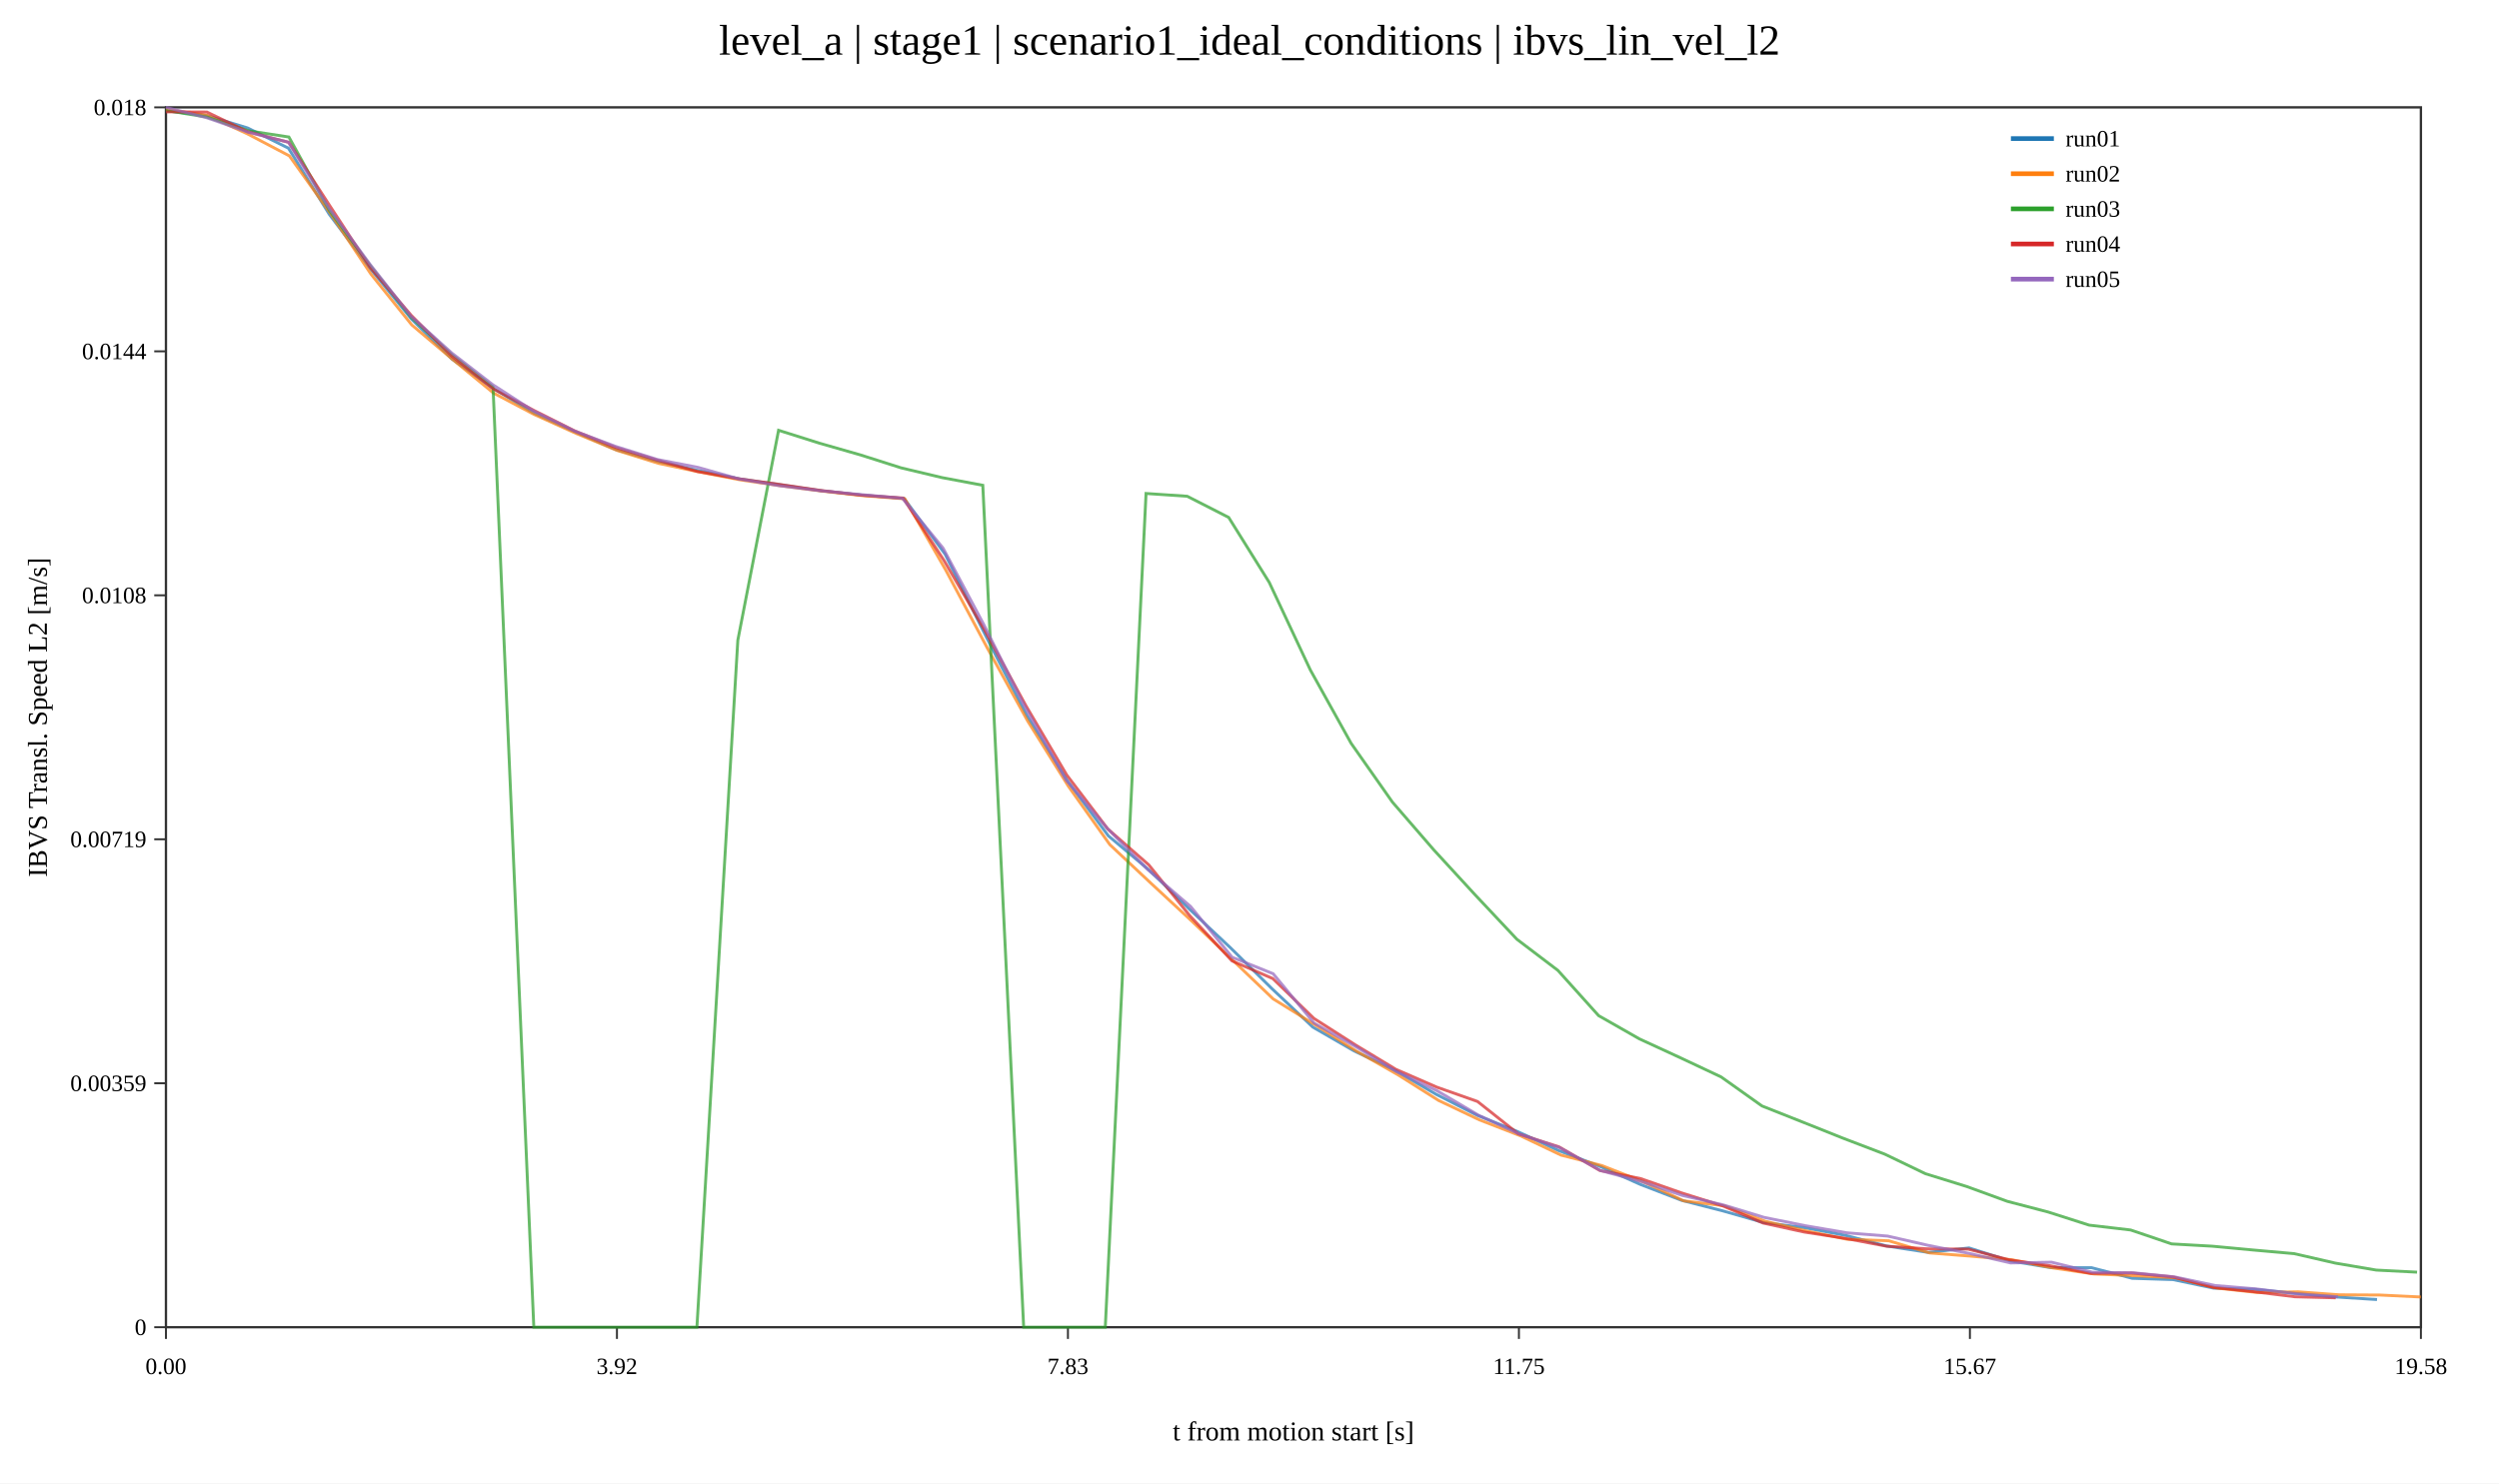
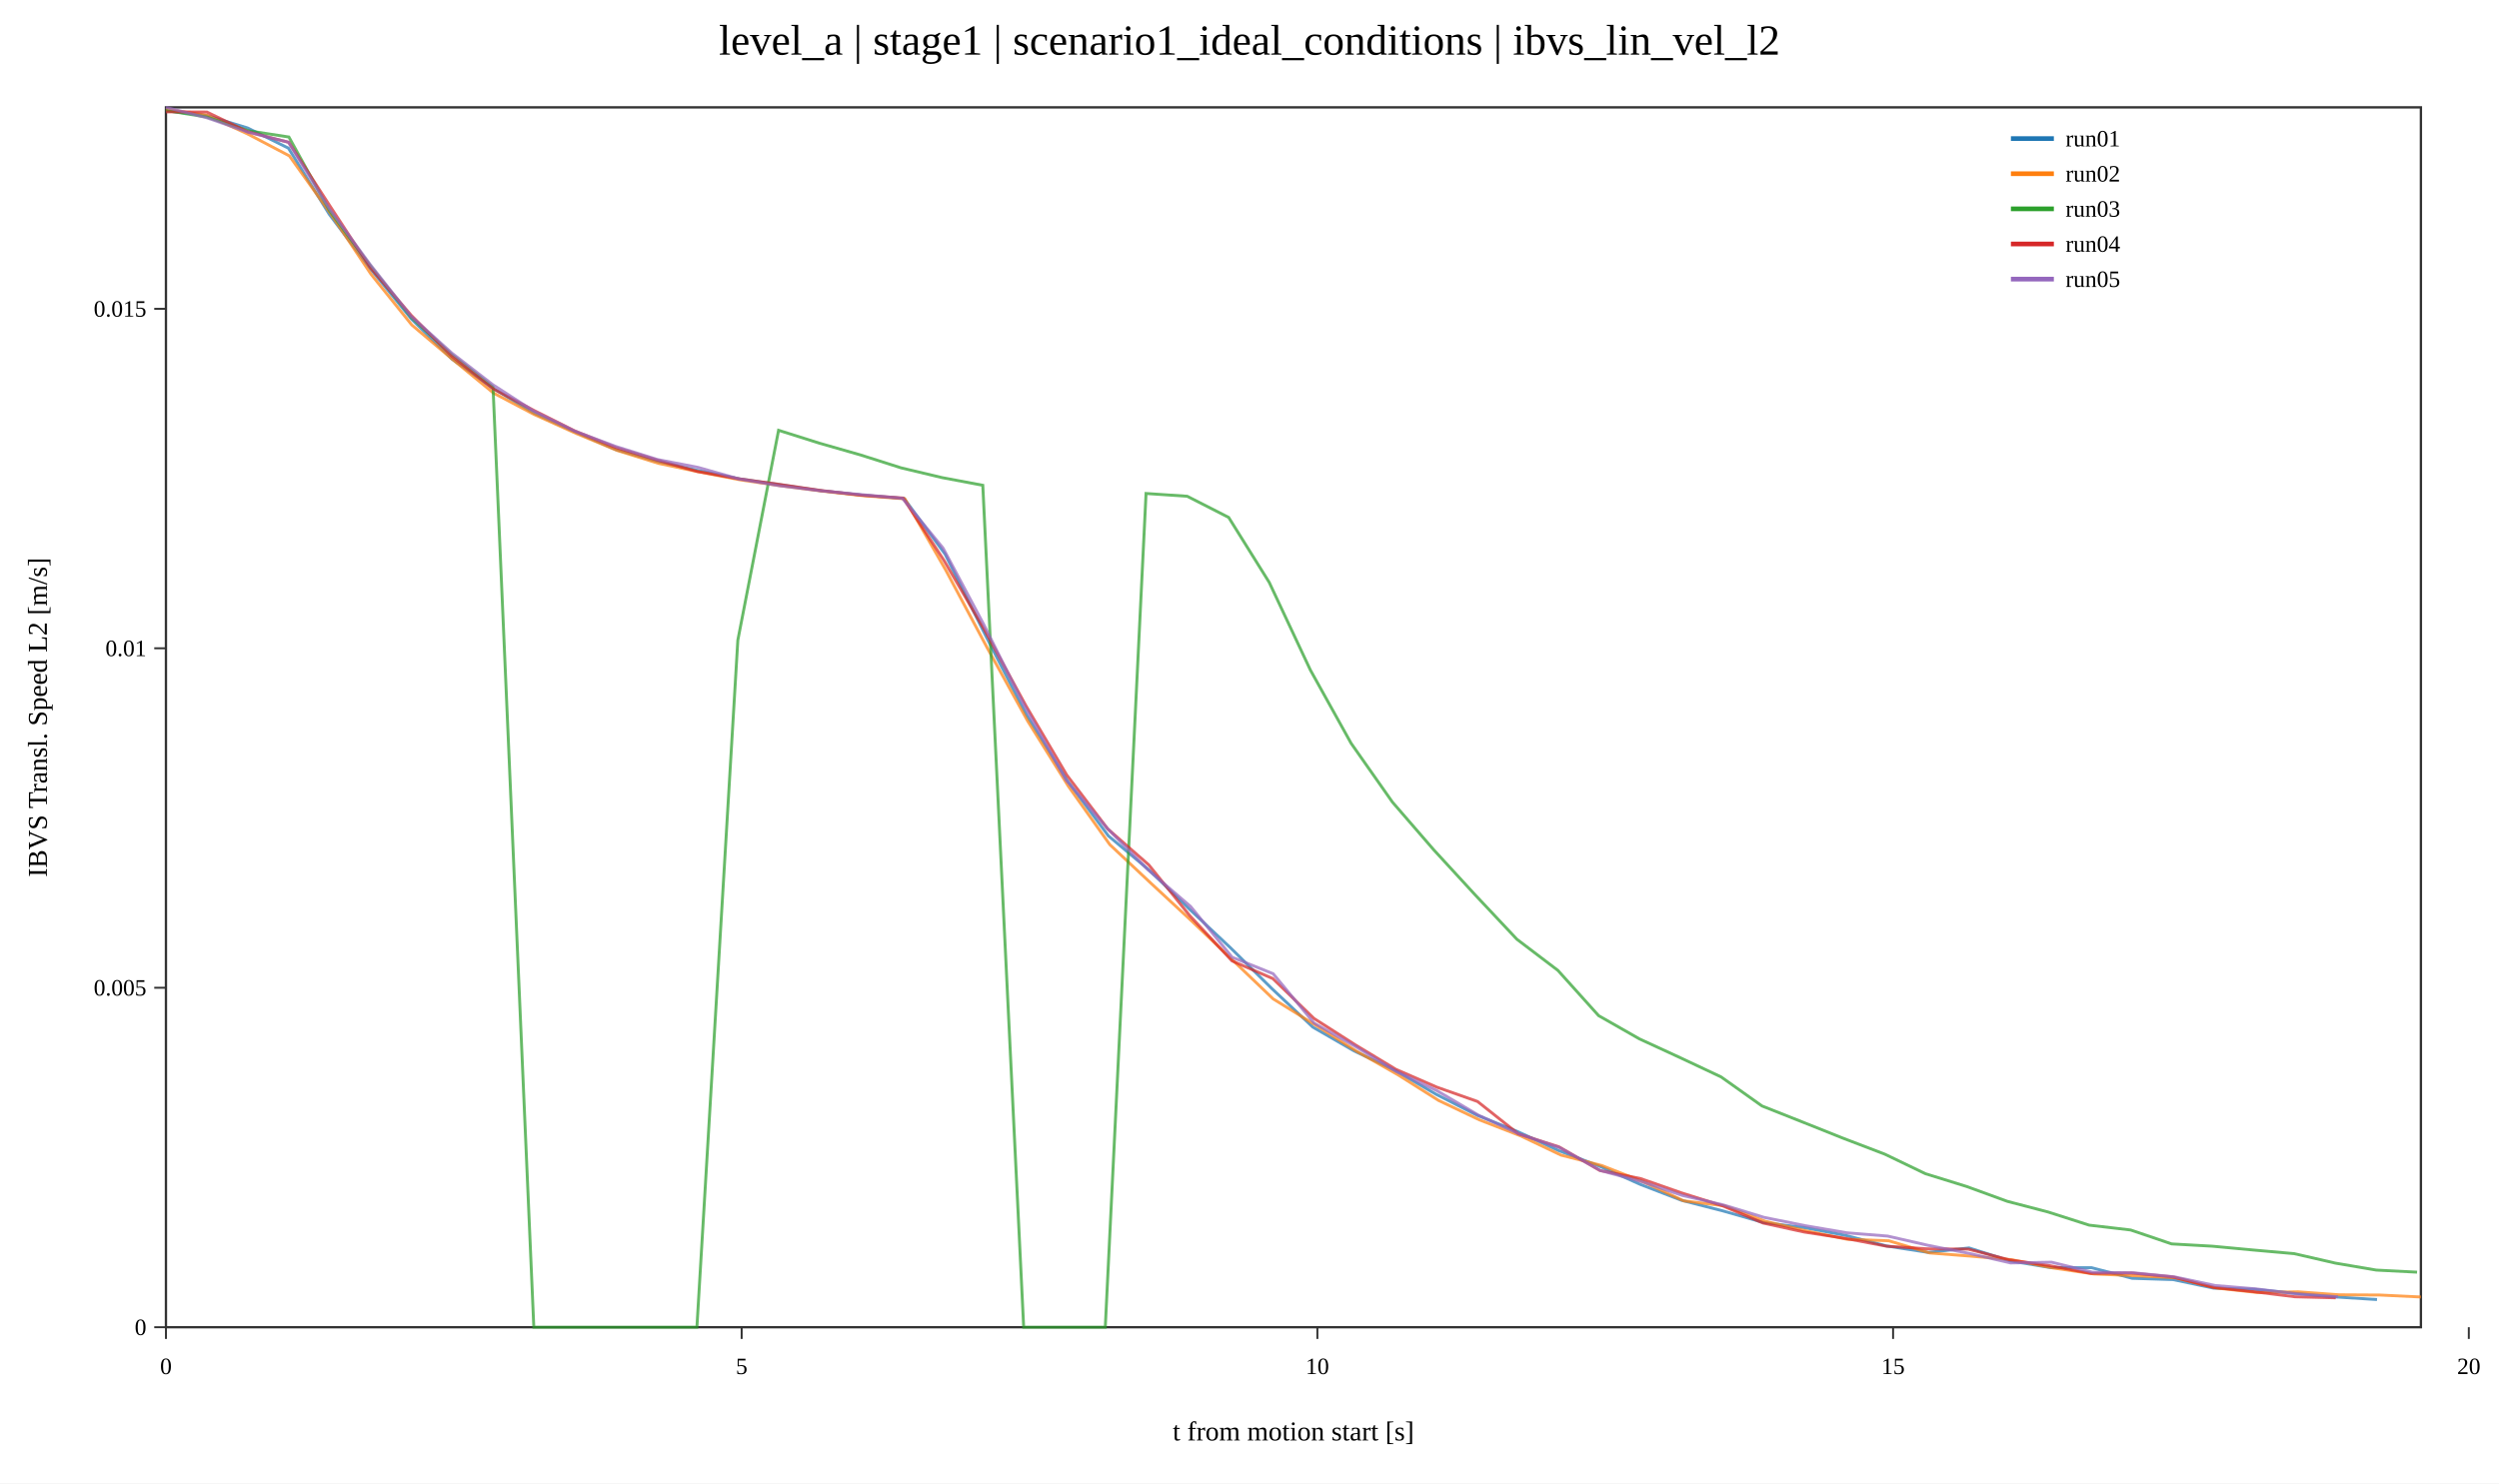
<svg xmlns="http://www.w3.org/2000/svg" width="1280" height="760">
  <rect x="0" y="0" width="100%" height="100%" fill="white" />
  <text x="640.0" y="28" text-anchor="middle" font-size="22">level_a | stage1 | scenario1_ideal_conditions | ibvs_lin_vel_l2</text>
  <rect x="85" y="55" width="1155" height="625" fill="none" stroke="#333" stroke-width="1.2" />
  <line x1="85.00" y1="680.00" x2="85.00" y2="686.00" stroke="#333" />
-   <text x="85.00" y="704.00" text-anchor="middle" font-size="12">0.00</text>
-   <line x1="316.00" y1="680.00" x2="316.00" y2="686.00" stroke="#333" />
-   <text x="316.00" y="704.00" text-anchor="middle" font-size="12">3.92</text>
-   <line x1="547.00" y1="680.00" x2="547.00" y2="686.00" stroke="#333" />
-   <text x="547.00" y="704.00" text-anchor="middle" font-size="12">7.83</text>
-   <line x1="778.00" y1="680.00" x2="778.00" y2="686.00" stroke="#333" />
-   <text x="778.00" y="704.00" text-anchor="middle" font-size="12">11.75</text>
-   <line x1="1009.00" y1="680.00" x2="1009.00" y2="686.00" stroke="#333" />
-   <text x="1009.00" y="704.00" text-anchor="middle" font-size="12">15.67</text>
-   <line x1="1240.00" y1="680.00" x2="1240.00" y2="686.00" stroke="#333" />
-   <text x="1240.00" y="704.00" text-anchor="middle" font-size="12">19.58</text>
+   <text x="85.00" y="704.00" text-anchor="middle" font-size="12">0</text>
+   <line x1="379.88" y1="680.00" x2="379.88" y2="686.00" stroke="#333" />
+   <text x="379.88" y="704.00" text-anchor="middle" font-size="12">5</text>
+   <line x1="674.77" y1="680.00" x2="674.77" y2="686.00" stroke="#333" />
+   <text x="674.77" y="704.00" text-anchor="middle" font-size="12">10</text>
+   <line x1="969.65" y1="680.00" x2="969.65" y2="686.00" stroke="#333" />
+   <text x="969.65" y="704.00" text-anchor="middle" font-size="12">15</text>
+   <line x1="1264.54" y1="680.00" x2="1264.54" y2="686.00" stroke="#333" />
+   <text x="1264.54" y="704.00" text-anchor="middle" font-size="12">20</text>
  <line x1="79.00" y1="680.00" x2="85.00" y2="680.00" stroke="#333" />
  <text x="75.00" y="684.00" text-anchor="end" font-size="12">0</text>
-   <line x1="79.00" y1="555.00" x2="85.00" y2="555.00" stroke="#333" />
-   <text x="75.00" y="559.00" text-anchor="end" font-size="12">0.00359</text>
-   <line x1="79.00" y1="430.00" x2="85.00" y2="430.00" stroke="#333" />
-   <text x="75.00" y="434.00" text-anchor="end" font-size="12">0.00719</text>
-   <line x1="79.00" y1="305.00" x2="85.00" y2="305.00" stroke="#333" />
-   <text x="75.00" y="309.00" text-anchor="end" font-size="12">0.0108</text>
-   <line x1="79.00" y1="180.00" x2="85.00" y2="180.00" stroke="#333" />
-   <text x="75.00" y="184.00" text-anchor="end" font-size="12">0.0144</text>
-   <line x1="79.00" y1="55.00" x2="85.00" y2="55.00" stroke="#333" />
-   <text x="75.00" y="59.00" text-anchor="end" font-size="12">0.018</text>
+   <line x1="79.00" y1="506.07" x2="85.00" y2="506.07" stroke="#333" />
+   <text x="75.00" y="510.07" text-anchor="end" font-size="12">0.005</text>
+   <line x1="79.00" y1="332.14" x2="85.00" y2="332.14" stroke="#333" />
+   <text x="75.00" y="336.14" text-anchor="end" font-size="12">0.01</text>
+   <line x1="79.00" y1="158.22" x2="85.00" y2="158.22" stroke="#333" />
+   <text x="75.00" y="162.22" text-anchor="end" font-size="12">0.015</text>
+   <line x1="79.00" y1="-15.71" x2="85.00" y2="-15.71" stroke="#333" />
+   <text x="75.00" y="-11.71" text-anchor="end" font-size="12">0.02</text>
  <polyline points="85.00,56.75 105.87,59.20 126.77,65.53 147.73,75.91 168.66,109.81 189.59,137.54 210.60,163.30 231.54,184.00 252.43,198.85 273.34,211.60 294.29,221.18 315.22,230.29 336.35,236.38 358.00,241.18 379.02,245.39 399.96,248.40 420.84,251.47 441.76,253.70 463.14,255.42 484.09,283.96 504.98,325.93 525.92,366.60 546.80,400.14 567.75,428.29 588.63,445.84 609.51,466.07 630.42,485.75 651.38,506.43 672.44,526.25 693.59,538.46 714.59,548.45 735.56,560.65 756.53,571.39 777.46,579.82 798.43,589.53 819.32,597.51 840.26,606.86 861.35,615.00 882.28,620.35 903.22,626.35 924.13,628.97 945.39,632.97 966.39,638.39 987.61,641.67 1008.55,639.37 1029.45,645.99 1050.33,649.46 1071.25,649.48 1092.13,654.94 1113.03,655.60 1133.94,660.00 1154.84,660.59 1175.72,662.63 1196.62,664.51 1217.52,665.83" fill="none" stroke="#1f77b4" stroke-width="1.5" opacity="0.72" />
  <line x1="1030" y1="71" x2="1052" y2="71" stroke="#1f77b4" stroke-width="2.4" />
  <text x="1058" y="75" font-size="12">run01</text>
  <polyline points="85.00,56.00 105.95,59.02 126.83,68.63 148.21,79.86 169.12,109.17 190.02,140.48 210.92,166.49 231.85,184.18 252.74,201.35 273.64,212.37 295.11,222.07 316.22,230.83 337.27,237.41 358.27,241.84 379.65,245.94 400.61,248.98 421.51,251.67 442.48,254.01 463.45,255.56 484.45,292.15 505.51,331.66 526.37,369.41 547.23,402.84 568.46,432.75 589.37,452.39 610.29,471.79 631.22,491.79 652.11,511.78 674.21,525.47 695.13,538.76 716.00,550.65 736.89,563.84 757.80,573.78 778.72,581.90 799.59,591.83 820.47,597.16 841.45,605.41 862.39,615.25 883.31,617.79 904.26,625.73 925.19,630.67 946.14,634.95 967.44,635.71 988.40,641.95 1009.28,643.57 1030.33,645.39 1051.57,649.64 1072.48,652.71 1093.41,653.60 1114.36,654.70 1135.25,659.93 1156.15,662.20 1177.06,661.85 1198.10,663.38 1218.99,663.50 1240.00,664.51" fill="none" stroke="#ff7f0e" stroke-width="1.5" opacity="0.72" />
  <line x1="1030" y1="89" x2="1052" y2="89" stroke="#ff7f0e" stroke-width="2.4" />
  <text x="1058" y="93" font-size="12">run02</text>
  <polyline points="85.00,56.63 105.94,59.98 127.11,66.98 147.98,70.20 168.89,108.07 189.79,136.27 210.69,162.65 231.61,181.83 252.52,198.22 273.42,680.00 294.31,680.00 315.19,680.00 336.06,680.00 356.96,680.00 377.92,327.99 398.79,220.46 419.83,227.10 440.67,233.06 461.57,239.71 482.49,244.69 503.39,248.63 524.33,680.00 545.25,680.00 566.13,680.00 587.01,252.83 608.09,254.25 629.33,265.09 650.11,298.39 671.18,343.29 692.04,380.82 713.20,410.95 734.49,435.54 755.54,458.44 776.97,481.24 797.96,497.18 818.83,520.37 839.77,532.30 860.67,541.93 881.56,551.76 902.50,566.64 923.48,574.95 944.40,583.30 965.40,591.33 986.22,601.35 1007.32,607.89 1028.19,615.51 1049.07,620.97 1070.05,627.69 1091.33,630.18 1112.31,637.31 1133.25,638.49 1154.11,640.44 1175.09,642.30 1196.16,647.15 1217.11,650.72 1238.03,651.79" fill="none" stroke="#2ca02c" stroke-width="1.5" opacity="0.72" />
  <line x1="1030" y1="107" x2="1052" y2="107" stroke="#2ca02c" stroke-width="2.4" />
  <text x="1058" y="111" font-size="12">run03</text>
  <polyline points="85.00,57.30 105.96,57.40 126.91,67.53 147.89,72.92 168.76,105.16 189.66,137.11 210.58,161.49 231.58,182.61 252.50,199.16 273.40,210.23 294.29,220.71 315.23,229.22 336.15,235.58 357.12,241.55 378.32,245.28 399.19,248.17 420.08,251.24 441.16,253.69 462.55,255.15 483.44,287.01 504.51,323.13 525.47,361.55 546.40,397.08 567.41,424.71 588.44,443.14 609.32,469.05 631.04,492.32 651.94,501.38 673.01,521.80 694.10,535.26 714.98,547.87 735.89,556.98 756.79,564.34 777.70,580.93 798.56,587.60 819.46,599.70 840.37,603.86 861.27,611.16 882.18,617.74 903.07,626.63 924.03,631.22 945.04,634.46 966.22,638.48 987.23,639.84 1008.12,639.99 1029.06,645.47 1049.96,648.46 1070.95,652.42 1091.91,652.23 1112.81,654.19 1133.70,659.60 1154.59,661.83 1175.49,664.40 1196.39,664.93" fill="none" stroke="#d62728" stroke-width="1.5" opacity="0.72" />
  <line x1="1030" y1="125" x2="1052" y2="125" stroke="#d62728" stroke-width="2.4" />
  <text x="1058" y="129" font-size="12">run04</text>
  <polyline points="85.00,55.00 105.88,60.32 126.84,67.66 147.73,72.87 168.66,106.96 189.57,135.46 210.52,162.03 231.44,180.88 252.43,197.10 273.34,210.60 294.35,220.87 315.34,228.71 336.61,235.40 357.55,239.46 378.48,245.38 399.46,248.93 420.50,251.46 441.44,253.44 462.23,255.30 483.07,280.86 503.87,319.92 524.70,361.69 546.00,399.65 567.00,424.24 588.00,445.64 609.87,464.48 631.11,490.45 652.12,498.89 673.07,524.18 694.01,536.00 714.86,548.84 735.76,558.67 757.23,571.33 778.12,581.00 798.99,588.03 819.88,599.77 840.83,605.40 861.73,612.49 882.68,617.33 903.59,623.73 924.90,628.02 946.01,631.63 966.89,633.31 988.05,638.15 1008.93,642.24 1029.83,647.06 1050.83,646.68 1071.84,651.84 1092.72,652.11 1113.85,654.20 1134.65,658.63 1155.62,660.36 1176.58,662.93 1197.52,664.40" fill="none" stroke="#9467bd" stroke-width="1.5" opacity="0.72" />
  <line x1="1030" y1="143" x2="1052" y2="143" stroke="#9467bd" stroke-width="2.4" />
  <text x="1058" y="147" font-size="12">run05</text>
  <text x="662.5" y="738.0" text-anchor="middle" font-size="14">t from motion start [s]</text>
  <text x="24" y="367.5" font-size="14" transform="rotate(-90 24,367.5)" text-anchor="middle">IBVS Transl. Speed L2 [m/s]</text>
</svg>
